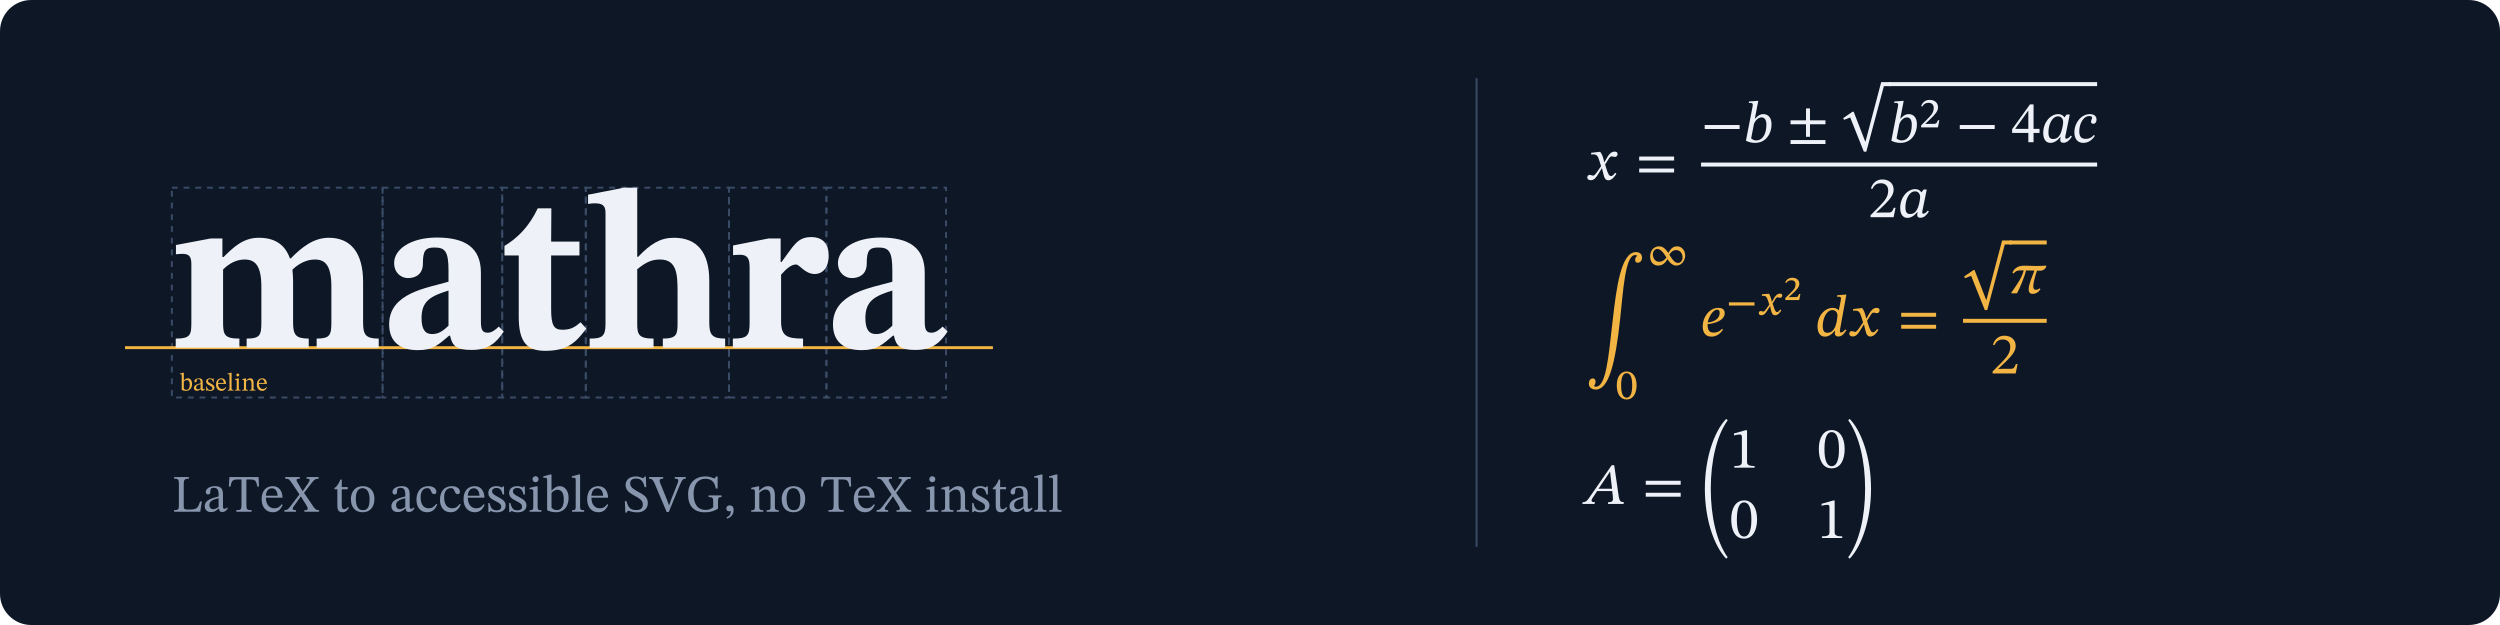
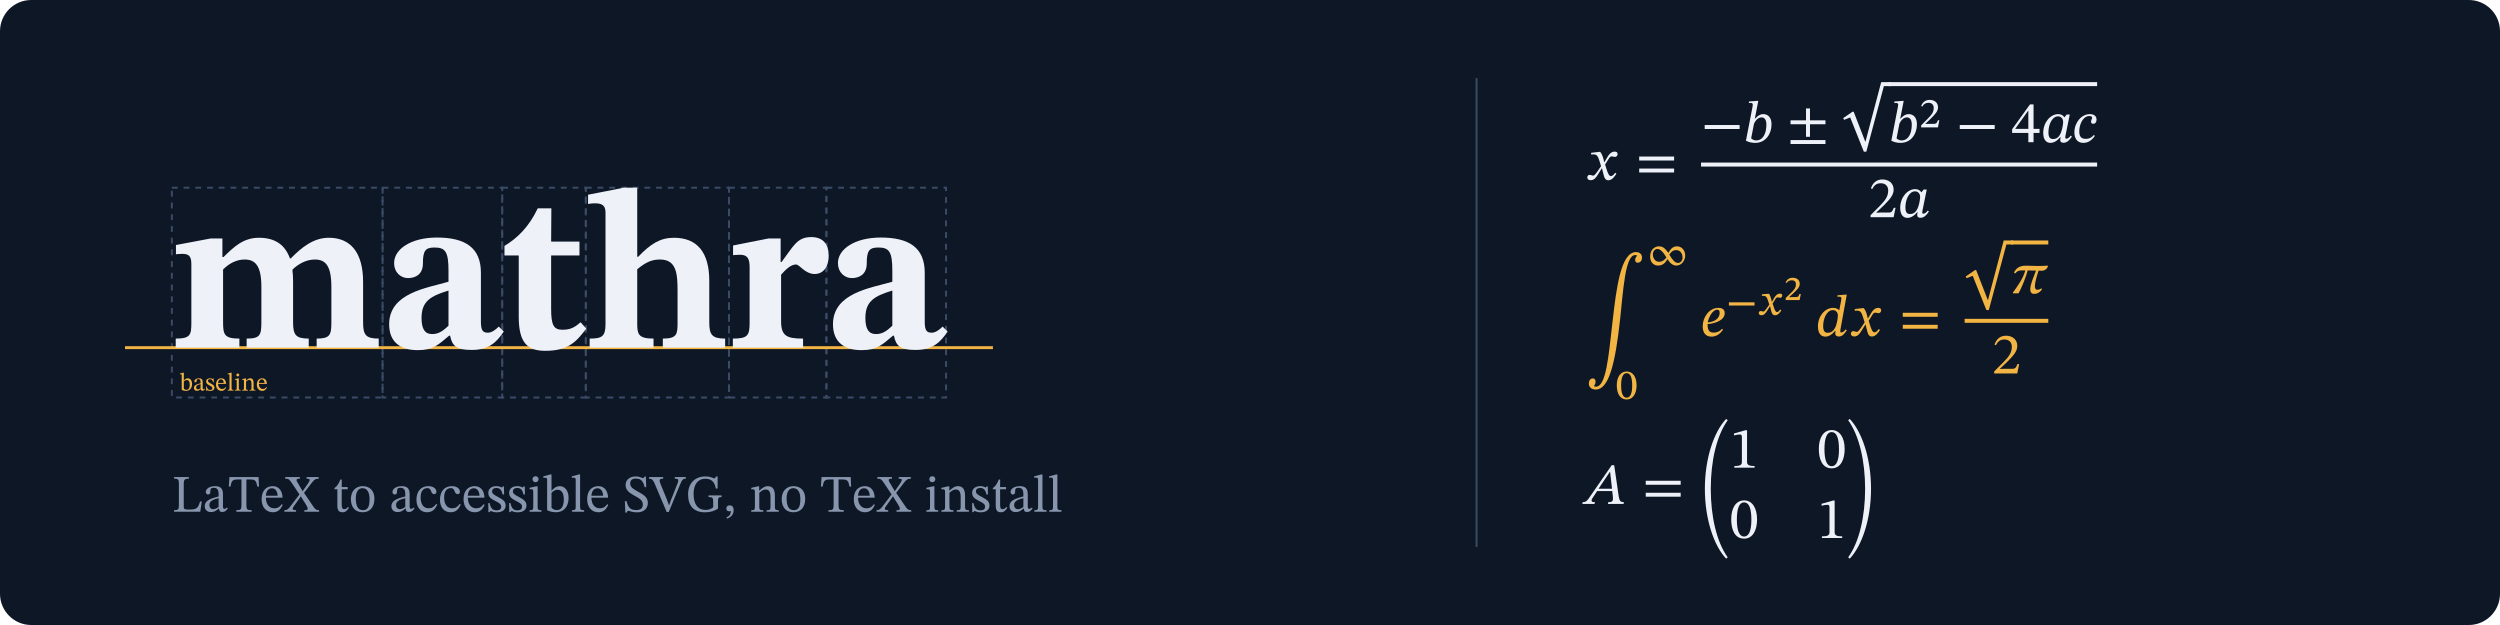
<svg xmlns="http://www.w3.org/2000/svg" viewBox="0 0 1280 320" width="1280" height="320" role="img" aria-label="mathra: LaTeX to accessible SVG, no TeX install">
  <rect width="1280" height="320" rx="16" fill="#0e1726" />
  <line x1="756" y1="40" x2="756" y2="280" stroke="#3a4b66" stroke-width="1" />
  <g fill="none" stroke="#3a4b66" stroke-width="1" stroke-dasharray="3 3">
    <rect x="88" y="96.1" width="107.88" height="107.42" />
    <rect x="195.88" y="96.1" width="61.25" height="107.42" />
    <rect x="257.13" y="96.1" width="42.8" height="107.42" />
    <rect x="299.93" y="96.1" width="73.31" height="107.42" />
    <rect x="373.24" y="96.1" width="49.88" height="107.42" />
    <rect x="423.12" y="96.1" width="61.25" height="107.42" />
  </g>
  <line x1="64" y1="178" x2="508.37" y2="178" stroke="#f2b544" stroke-width="1.5" />
  <g color="#eef2f8">
    <svg width="397.18" height="83.52" x="88" y="96.1" viewBox="0 -706 3424 720" data-w="3.424em" data-h="0.72em" style="vertical-align: -0.014em" role="img" aria-labelledby="mathra-42376402-speech" lang="en" data-mathra-version="1.8.0">
      <style>svg:root{color:#111}</style>
      <defs>
        <path id="mathra-42376402-g3286" d="M298 0 L298 40 C232 40 226 57 226 112 L226 345 C253 372 285 389 321 389 C368 389 395 362 395 268 L395 112 C395 56 390 40 330 40 L330 0 L604 0 L604 40 C546 40 535 57 535 112 L535 290 C535 309 534 327 532 344 C558 370 594 389 631 389 C678 389 704 362 704 268 L704 112 C704 56 698 40 639 40 L639 0 L913 0 L913 40 C855 40 844 57 844 112 L844 290 C844 422 787 485 693 485 C626 485 574 444 525 394 L521 394 C501 450 460 485 384 485 C314 485 272 443 228 400 L223 400 L223 482 L172 482 L18 453 L18 412 C18 412 28 414 45 414 C73 414 86 406 86 369 L86 112 C86 57 83 40 17 40 L17 0 Z" />
        <path id="mathra-42376402-g3272" d="M393 -10 C468 -10 502 22 535 71 L513 93 C498 78 481 66 465 66 C444 66 434 74 434 114 L434 331 C434 441 365 486 240 486 C124 486 51 434 51 374 C51 329 83 307 112 307 C147 307 178 325 178 371 C178 428 189 442 229 442 C277 442 291 424 291 339 L291 291 C196 263 29 242 29 103 C29 22 82 -11 155 -11 C224 -11 246 13 294 53 L298 53 C307 7 327 -10 393 -10 Z M218 60 C187 60 172 82 172 131 C172 206 213 228 291 252 L291 97 C262 69 244 60 218 60 Z" />
        <path id="mathra-42376402-g3293" d="M190 -14 C295 -14 330 30 371 84 L346 112 C322 92 305 79 266 79 C228 79 216 98 216 171 L216 407 L341 407 L341 468 L216 468 L217 615 L157 615 C117 531 66 483 10 449 L10 407 L73 407 L73 136 C73 21 112 -14 190 -14 Z" />
        <path id="mathra-42376402-g3279" d="M299 0 L299 40 C231 40 227 60 227 108 L227 346 C267 379 293 389 328 389 C402 389 405 323 405 247 L405 109 C405 59 402 40 340 40 L340 0 L615 0 L615 40 C556 40 545 58 545 112 L545 295 C545 420 492 485 389 485 C328 485 286 458 231 401 L227 401 L227 706 L168 706 L10 675 L10 634 C10 634 23 637 39 637 C66 637 87 632 87 597 L87 104 C87 49 71 40 17 40 L17 0 Z" />
        <path id="mathra-42376402-g3291" d="M327 0 L327 40 C256 40 230 51 230 116 L230 322 C253 348 274 367 296 367 C312 367 335 325 379 325 C409 325 440 348 440 406 C440 457 415 488 363 488 C300 488 285 448 232 378 L228 378 L228 482 L175 482 L18 451 L18 408 C18 408 29 410 49 410 C84 410 91 390 91 354 L91 109 C91 53 82 40 17 40 L17 0 Z" />
      </defs>
      <g fill="currentColor" stroke="none" transform="scale(1,-1)">
        <use href="#mathra-42376402-g3286" x="0" y="0" />
        <use href="#mathra-42376402-g3272" x="930" y="0" />
        <use href="#mathra-42376402-g3293" x="1458" y="0" />
        <use href="#mathra-42376402-g3279" x="1827" y="0" />
        <use href="#mathra-42376402-g3291" x="2459" y="0" />
        <use href="#mathra-42376402-g3272" x="2889" y="0" />
      </g>
      <text x="0" y="0" font-size="1000" textLength="3417" lengthAdjust="spacingAndGlyphs" fill="transparent" aria-hidden="true">𝐦𝐚𝐭𝐡𝐫𝐚</text>
    </svg>
  </g>
  <g color="#f2b544">
    <svg width="45.1" height="9.32" x="92" y="190.82" viewBox="0 -706 3469 717" data-w="3.469em" data-h="0.717em" style="vertical-align: -0.011em" role="img" aria-labelledby="mathra-b29d7ed1-speech" lang="en" data-mathra-version="1.8.0">
      <style>svg:root{color:#111}</style>
      <defs>
        <path id="mathra-b29d7ed1-g256" d="M163 706 L137 706 L8 671 L8 643 C8 643 20 645 36 645 C74 645 80 637 80 592 L80 30 C104 17 162 -10 247 -10 C386 -10 487 84 487 263 C487 393 419 485 320 485 C253 485 201 442 166 400 L163 400 Z M163 356 C181 380 225 417 276 417 C371 417 396 327 396 231 C396 120 360 31 265 31 C212 31 182 55 163 78 Z" />
        <path id="mathra-b29d7ed1-g255" d="M308 62 C314 18 324 -5 368 -5 C419 -5 443 16 476 64 L461 80 C447 65 433 55 414 55 C393 55 384 63 384 104 L384 331 C384 435 343 485 234 485 C125 485 58 431 58 375 C58 342 80 327 100 327 C128 327 144 342 144 373 C144 433 154 454 211 454 C271 454 301 421 301 334 L301 290 C215 263 38 237 38 105 C38 41 80 -7 157 -7 C221 -7 257 21 304 62 Z M301 92 C267 64 231 48 198 48 C155 48 126 79 126 129 C126 207 210 234 301 257 Z" />
        <path id="mathra-b29d7ed1-g274" d="M39 164 L42 -8 L63 -8 L84 15 L86 15 C112 4 142 -11 200 -11 C290 -11 368 25 368 119 C368 193 319 230 228 278 C144 321 111 346 111 385 C111 430 146 451 192 451 C253 451 290 422 312 327 L339 327 L336 480 L316 480 L299 459 L298 459 C273 471 243 485 193 485 C107 485 40 441 40 359 C40 285 81 250 172 204 C265 158 284 139 284 92 C284 45 248 26 198 26 C124 26 86 61 65 164 Z" />
        <path id="mathra-b29d7ed1-g259" d="M415 143 C383 101 352 65 271 65 C191 65 115 128 115 266 L431 266 C426 406 354 485 245 485 C128 485 34 405 34 238 C34 77 127 -10 247 -10 C350 -10 398 53 434 129 Z M114 303 C122 396 162 445 230 445 C301 445 334 377 337 303 Z" />
        <path id="mathra-b29d7ed1-g267" d="M260 29 C188 29 183 43 183 101 L183 706 L158 706 L26 671 L26 644 C26 644 41 646 58 646 C83 646 100 644 100 603 L100 101 C100 45 96 29 30 29 L30 0 L260 0 Z" />
        <path id="mathra-b29d7ed1-g263" d="M257 28 C190 28 185 43 185 101 L185 482 L159 482 L33 454 L33 425 C33 425 44 427 58 427 C87 427 102 423 102 380 L102 101 C102 44 99 28 32 28 L32 0 L257 0 Z M145 673 C110 673 88 647 88 617 C88 586 111 560 145 560 C180 560 202 586 202 617 C202 647 180 673 145 673 Z" />
        <path id="mathra-b29d7ed1-g269" d="M481 307 C481 422 438 485 347 485 C284 485 240 449 186 401 L182 401 L183 482 L160 482 L33 453 L33 424 C33 424 43 426 60 426 C87 426 102 418 102 382 L102 101 C102 45 99 28 32 28 L32 0 L261 0 L261 28 C189 28 185 45 185 101 L185 358 C215 385 252 421 306 421 C351 421 398 402 398 282 L398 101 C398 45 395 28 324 28 L324 0 L555 0 L555 28 C488 28 481 45 481 101 Z" />
      </defs>
      <g fill="currentColor" stroke="none" transform="scale(1,-1)">
        <use href="#mathra-b29d7ed1-g256" x="0" y="0" />
        <use href="#mathra-b29d7ed1-g255" x="522" y="0" />
        <use href="#mathra-b29d7ed1-g274" x="1002" y="0" />
        <use href="#mathra-b29d7ed1-g259" x="1397" y="0" />
        <use href="#mathra-b29d7ed1-g267" x="1861" y="0" />
        <use href="#mathra-b29d7ed1-g263" x="2144" y="0" />
        <use href="#mathra-b29d7ed1-g269" x="2429" y="0" />
        <use href="#mathra-b29d7ed1-g259" x="3005" y="0" />
      </g>
      <text x="0" y="0" font-size="1000" textLength="3469" lengthAdjust="spacingAndGlyphs" fill="transparent" aria-hidden="true">baseline</text>
    </svg>
  </g>
  <g color="#8796ad">
    <svg width="456.08" height="22.63" x="88" y="242.94" viewBox="0 -706 16892 838" data-w="16.892em" data-h="0.838em" style="vertical-align: -0.132em" role="img" aria-labelledby="mathra-f31a876e-speech" lang="en" data-mathra-version="1.8.0">
      <style>svg:root{color:#111}</style>
      <defs>
        <path id="mathra-f31a876e-g14" d="M568 195 L536 195 C497 79 481 42 347 42 L301 42 C242 42 225 51 225 95 L225 529 C225 607 242 627 323 627 L323 657 L42 657 L42 627 C122 627 133 607 133 530 L133 123 C133 45 122 30 42 30 L42 0 L538 0 Z" />
        <path id="mathra-f31a876e-g255" d="M308 62 C314 18 324 -5 368 -5 C419 -5 443 16 476 64 L461 80 C447 65 433 55 414 55 C393 55 384 63 384 104 L384 331 C384 435 343 485 234 485 C125 485 58 431 58 375 C58 342 80 327 100 327 C128 327 144 342 144 373 C144 433 154 454 211 454 C271 454 301 421 301 334 L301 290 C215 263 38 237 38 105 C38 41 80 -7 157 -7 C221 -7 257 21 304 62 Z M301 92 C267 64 231 48 198 48 C155 48 126 79 126 129 C126 207 210 234 301 257 Z" />
        <path id="mathra-f31a876e-g22" d="M587 477 L579 657 L26 657 L15 477 L46 477 C67 586 81 612 191 612 L255 612 L255 131 C255 40 241 30 157 30 L157 0 L447 0 L447 30 C361 30 348 40 348 131 L348 612 L411 612 C522 612 534 586 556 477 Z" />
        <path id="mathra-f31a876e-g259" d="M415 143 C383 101 352 65 271 65 C191 65 115 128 115 266 L431 266 C426 406 354 485 245 485 C128 485 34 405 34 238 C34 77 127 -10 247 -10 C350 -10 398 53 434 129 Z M114 303 C122 396 162 445 230 445 C301 445 334 377 337 303 Z" />
        <path id="mathra-f31a876e-g26" d="M660 0 L660 29 C610 30 590 41 557 89 L374 357 L513 538 C568 611 588 625 652 627 L652 657 L422 657 L422 627 C470 627 481 619 481 604 C481 588 470 568 454 542 L349 391 L347 391 L291 486 C267 533 232 574 232 598 C232 619 247 627 284 627 L295 627 L295 657 L17 657 L17 627 C86 627 96 612 144 542 L287 328 L120 108 C72 45 55 31 2 29 L2 0 L223 0 L223 29 C170 29 159 40 159 57 C159 76 179 103 192 120 L313 291 L315 291 L344 241 L407 142 C433 101 443 78 443 57 C443 35 429 29 390 29 L380 29 L380 0 Z" />
        <path id="mathra-f31a876e-g275" d="M293 90 C268 62 255 49 223 49 C184 49 175 73 175 144 L175 426 L288 426 L288 468 L175 468 L176 610 L150 610 C114 525 84 478 37 449 L37 426 L92 426 L92 116 C92 26 121 -10 188 -10 C252 -10 273 20 312 74 Z" />
        <path id="mathra-f31a876e-g270" d="M258 485 C123 485 34 387 34 242 C34 80 118 -10 258 -10 C388 -10 480 78 480 246 C480 394 395 485 258 485 Z M254 447 C343 447 388 364 388 241 C388 78 344 30 262 30 C176 29 127 96 127 255 C127 383 178 447 254 447 Z" />
        <path id="mathra-f31a876e-g257" d="M408 148 C363 90 329 65 264 65 C161 65 112 151 112 273 C112 388 161 448 242 448 C328 448 295 334 369 334 C397 334 411 350 411 379 C411 437 353 485 259 485 C115 485 33 383 33 226 C33 87 108 -10 233 -10 C340 -10 389 53 427 134 Z" />
        <path id="mathra-f31a876e-g274" d="M39 164 L42 -8 L63 -8 L84 15 L86 15 C112 4 142 -11 200 -11 C290 -11 368 25 368 119 C368 193 319 230 228 278 C144 321 111 346 111 385 C111 430 146 451 192 451 C253 451 290 422 312 327 L339 327 L336 480 L316 480 L299 459 L298 459 C273 471 243 485 193 485 C107 485 40 441 40 359 C40 285 81 250 172 204 C265 158 284 139 284 92 C284 45 248 26 198 26 C124 26 86 61 65 164 Z" />
        <path id="mathra-f31a876e-g263" d="M257 28 C190 28 185 43 185 101 L185 482 L159 482 L33 454 L33 425 C33 425 44 427 58 427 C87 427 102 423 102 380 L102 101 C102 44 99 28 32 28 L32 0 L257 0 Z M145 673 C110 673 88 647 88 617 C88 586 111 560 145 560 C180 560 202 586 202 617 C202 647 180 673 145 673 Z" />
        <path id="mathra-f31a876e-g256" d="M163 706 L137 706 L8 671 L8 643 C8 643 20 645 36 645 C74 645 80 637 80 592 L80 30 C104 17 162 -10 247 -10 C386 -10 487 84 487 263 C487 393 419 485 320 485 C253 485 201 442 166 400 L163 400 Z M163 356 C181 380 225 417 276 417 C371 417 396 327 396 231 C396 120 360 31 265 31 C212 31 182 55 163 78 Z" />
        <path id="mathra-f31a876e-g267" d="M260 29 C188 29 183 43 183 101 L183 706 L158 706 L26 671 L26 644 C26 644 41 646 58 646 C83 646 100 644 100 603 L100 101 C100 45 96 29 30 29 L30 0 L260 0 Z" />
        <path id="mathra-f31a876e-g21" d="M440 467 L433 667 L407 667 C402 646 392 638 376 638 C352 638 330 669 239 669 C135 668 49 612 49 507 C49 402 130 354 210 308 C292 261 376 226 376 138 C376 62 329 32 254 32 C152 31 101 63 66 201 L35 201 L44 -15 L75 -15 C76 5 88 18 102 18 C125 18 164 -12 268 -12 C384 -12 471 51 471 167 C471 286 372 331 283 381 C208 424 136 460 136 535 C136 597 175 629 243 629 C344 630 382 577 410 467 Z" />
        <path id="mathra-f31a876e-g24" d="M407 226 L372 126 L367 126 L328 231 L207 528 C195 557 190 576 190 589 C190 626 232 627 258 627 L258 657 L-10 657 L-10 627 C44 627 66 603 95 536 L324 -5 L364 -5 L570 497 C618 610 631 627 687 627 L687 657 L477 657 L477 627 C524 627 544 620 544 593 C544 575 539 559 533 544 Z" />
        <path id="mathra-f31a876e-g9" d="M685 310 L438 310 L438 278 C514 278 526 264 526 192 L526 84 C486 54 446 34 384 34 C241 34 154 134 154 338 C154 515 236 626 377 626 C483 626 553 573 576 440 L610 440 L610 669 L581 669 C568 647 562 633 545 633 C520 633 486 669 376 669 C188 669 50 548 50 326 C50 112 158 -11 370 -11 C480 -11 545 15 617 57 L617 202 C617 264 629 278 685 278 Z" />
        <path id="mathra-f31a876e-g1048" d="M70 -132 C110 -114 194 -80 194 33 C194 88 167 121 117 121 C77 121 55 94 55 62 C55 33 71 8 110 8 C121 8 130 10 141 14 C141 -67 95 -91 58 -107 Z" />
        <path id="mathra-f31a876e-g269" d="M481 307 C481 422 438 485 347 485 C284 485 240 449 186 401 L182 401 L183 482 L160 482 L33 453 L33 424 C33 424 43 426 60 426 C87 426 102 418 102 382 L102 101 C102 45 99 28 32 28 L32 0 L261 0 L261 28 C189 28 185 45 185 101 L185 358 C215 385 252 421 306 421 C351 421 398 402 398 282 L398 101 C398 45 395 28 324 28 L324 0 L555 0 L555 28 C488 28 481 45 481 101 Z" />
      </defs>
      <g fill="currentColor" stroke="none" transform="scale(1,-1)">
        <use href="#mathra-f31a876e-g14" x="0" y="0" />
        <use href="#mathra-f31a876e-g255" x="585" y="0" />
        <use href="#mathra-f31a876e-g22" x="1065" y="0" />
        <use href="#mathra-f31a876e-g259" x="1668" y="0" />
        <use href="#mathra-f31a876e-g26" x="2132" y="0" />
        <use href="#mathra-f31a876e-g275" x="3046" y="0" />
        <use href="#mathra-f31a876e-g270" x="3361" y="0" />
        <use href="#mathra-f31a876e-g255" x="4125" y="0" />
        <use href="#mathra-f31a876e-g257" x="4605" y="0" />
        <use href="#mathra-f31a876e-g257" x="5051" y="0" />
        <use href="#mathra-f31a876e-g259" x="5497" y="0" />
        <use href="#mathra-f31a876e-g274" x="5961" y="0" />
        <use href="#mathra-f31a876e-g274" x="6356" y="0" />
        <use href="#mathra-f31a876e-g263" x="6751" y="0" />
        <use href="#mathra-f31a876e-g256" x="7036" y="0" />
        <use href="#mathra-f31a876e-g267" x="7558" y="0" />
        <use href="#mathra-f31a876e-g259" x="7841" y="0" />
        <use href="#mathra-f31a876e-g21" x="8555" y="0" />
        <use href="#mathra-f31a876e-g24" x="9059" y="0" />
        <use href="#mathra-f31a876e-g9" x="9739" y="0" />
        <use href="#mathra-f31a876e-g1048" x="10459" y="0" />
        <use href="#mathra-f31a876e-g269" x="10954" y="0" />
        <use href="#mathra-f31a876e-g270" x="11530" y="0" />
        <use href="#mathra-f31a876e-g22" x="12294" y="0" />
        <use href="#mathra-f31a876e-g259" x="12897" y="0" />
        <use href="#mathra-f31a876e-g26" x="13361" y="0" />
        <use href="#mathra-f31a876e-g263" x="14275" y="0" />
        <use href="#mathra-f31a876e-g269" x="14560" y="0" />
        <use href="#mathra-f31a876e-g274" x="15136" y="0" />
        <use href="#mathra-f31a876e-g275" x="15531" y="0" />
        <use href="#mathra-f31a876e-g255" x="15846" y="0" />
        <use href="#mathra-f31a876e-g267" x="16326" y="0" />
        <use href="#mathra-f31a876e-g267" x="16609" y="0" />
      </g>
      <text x="0" y="0" font-size="1000" textLength="16892" lengthAdjust="spacingAndGlyphs" fill="transparent" aria-hidden="true">LaTeX to accessible SVG, no TeX install</text>
    </svg>
  </g>
  <g color="#eef2f8">
    <svg width="265.33" height="71.85" x="812" y="39.71" viewBox="0 -1742.85 8844.244 2394.85" data-w="8.844em" data-h="2.395em" style="vertical-align: -0.652em" role="img" aria-labelledby="mathra-e9ace05a-speech" lang="en" data-mathra-version="1.8.0">
      <style>svg:root{color:#111}</style>
      <defs>
        <path id="mathra-e9ace05a-g3354" d="M315 298 L312 298 L300 349 C286 403 267 447 243 475 L228 475 L89 459 L89 429 C89 429 104 432 120 432 C186 433 203 406 230 322 L258 231 L186 126 C147 70 129 69 125 69 C108 69 84 82 62 82 C38 82 23 60 23 40 C23 15 38 -9 81 -9 C141 -9 174 38 206 90 L270 194 L274 194 L299 93 C313 28 335 -10 381 -10 C449 -10 491 58 520 102 L499 118 C472 82 453 62 427 62 C396 62 376 99 348 191 L327 259 L388 356 C405 384 419 398 442 398 C455 398 478 388 494 388 C521 388 540 411 540 435 C540 463 528 479 490 479 C431 479 391 430 364 382 Z" />
        <path id="mathra-e9ace05a-g1202" d="M658 327 L658 395 L62 395 L62 327 Z M658 123 L658 190 L62 190 L62 123 Z" />
        <path id="mathra-e9ace05a-g1197" d="M658 225 L658 293 L62 293 L62 225 Z" />
        <path id="mathra-e9ace05a-g3327" d="M198 402 L257 705 L235 705 L97 694 L97 668 C97 668 116 670 127 670 C147 670 163 663 163 641 C163 629 160 610 159 606 L46 25 C95 0 146 -12 204 -12 C382 -12 483 140 483 304 C483 424 421 479 342 479 C289 479 246 450 203 402 Z M184 316 C205 363 249 423 313 423 C358 423 395 390 395 300 C395 148 338 30 219 30 C177 30 148 54 135 66 Z" />
        <path id="mathra-e9ace05a-g1199" d="M658 306 L658 373 L394 373 L394 576 L326 576 L326 373 L62 373 L62 306 L326 306 L326 92 L394 92 L394 306 Z M658 -31 L658 36 L62 36 L62 -31 Z" />
        <path id="mathra-e9ace05a-g1657" d="M667 922 L399 -93 L395 -93 L197 417 L177 417 L18 307 L34 279 L138 319 L371 -265 L413 -265 L713 854 L829 854 L829 922 Z" />
        <path id="mathra-e9ace05a-g4275" d="M489 174 L454 174 C428 109 416 87 359 87 L229 87 L151 83 L151 90 L276 211 C387 320 457 393 457 491 C457 604 372 671 253 671 C150 671 79 614 46 521 L73 508 C110 573 156 600 228 600 C306 600 352 549 352 478 C352 365 299 305 187 193 L45 49 L45 0 L455 0 Z" />
        <path id="mathra-e9ace05a-g1141" d="M481 158 L481 227 L379 227 L379 645 L318 645 L13 221 L13 158 L290 158 L290 0 L379 0 L379 158 Z M290 227 L68 227 L68 231 L286 536 L290 536 Z" />
        <path id="mathra-e9ace05a-g3326" d="M502 472 L449 472 L413 426 L409 426 C388 456 358 479 305 479 C174 479 49 341 49 159 C49 43 100 -12 172 -12 C229 -12 288 22 339 85 L346 85 C343 67 339 53 339 38 C339 5 359 -10 395 -10 C455 -10 497 33 539 97 L519 112 C506 95 477 60 445 60 C429 60 425 68 425 81 C425 96 430 118 430 118 Z M389 344 C389 313 378 240 358 181 C329 96 285 54 218 54 C168 54 138 77 138 169 C138 303 202 441 302 441 C358 441 389 397 389 344 Z" />
        <path id="mathra-e9ace05a-g3328" d="M358 123 C327 85 288 57 219 57 C161 57 109 77 109 184 C109 300 170 446 280 446 C312 446 329 434 329 419 C329 403 310 375 310 349 C310 327 324 314 348 314 C385 314 404 346 404 386 C404 451 353 479 290 479 C146 479 26 335 26 169 C26 68 71 -12 179 -12 C269 -12 334 44 375 108 Z" />
        <path id="mathra-e9ace05a-g1139" d="M464 160 L435 160 C412 100 399 79 346 79 L207 79 L137 76 L137 81 L269 206 C375 313 432 382 432 471 C432 576 353 644 240 644 C143 644 75 588 44 491 L68 481 C105 556 149 579 214 579 C291 579 339 531 339 456 C339 351 289 288 190 186 L38 34 L38 0 L432 0 Z" />
      </defs>
      <g fill="currentColor" stroke="none" transform="scale(1,-1)">
        <use href="#mathra-e9ace05a-g3354" x="0" y="0" />
        <use href="#mathra-e9ace05a-g1202" x="846.778" y="0" />
        <use href="#mathra-e9ace05a-g1197" x="1964.556" y="640" />
        <use href="#mathra-e9ace05a-g3327" x="2684.556" y="640" />
        <use href="#mathra-e9ace05a-g1199" x="3429.778" y="640" />
        <use href="#mathra-e9ace05a-g1657" x="4372" y="742.85" />
        <use href="#mathra-e9ace05a-g3327" x="5166" y="640" />
        <use href="#mathra-e9ace05a-g4275" transform="translate(5689 892) scale(0.7)" />
        <use href="#mathra-e9ace05a-g1197" x="6318.023" y="640" />
        <use href="#mathra-e9ace05a-g1141" x="7260.244" y="640" />
        <use href="#mathra-e9ace05a-g3326" x="7755.244" y="640" />
        <use href="#mathra-e9ace05a-g3328" x="8310.244" y="640" />
        <rect x="5166" y="1596.85" width="3558.245" height="68" />
        <use href="#mathra-e9ace05a-g1139" x="4819.4" y="-640" />
        <use href="#mathra-e9ace05a-g3326" x="5314.4" y="-640" />
        <rect x="1964.556" y="224" width="6759.689" height="68" />
      </g>
      <text x="0" y="0" font-size="1000" textLength="8844.244" lengthAdjust="spacingAndGlyphs" fill="transparent" aria-hidden="true">x = (−b ± √(b^2 − 4ac))/(2a)</text>
    </svg>
  </g>
  <g color="#f2b544">
-     <svg width="239.52" height="83.73" x="812" y="120.79" viewBox="0 -1707 7984.139 2791.1" data-w="7.984em" data-h="2.791em" style="vertical-align: -1.084em" role="img" aria-labelledby="mathra-344154fb-speech" lang="en" data-mathra-version="1.8.0">
+     <svg width="240.33" height="83.73" x="812" y="120.79" viewBox="0 -1707 8011.139 2791.1" data-w="8.011em" data-h="2.791em" style="vertical-align: -1.084em" role="img" aria-labelledby="mathra-344154fb-speech" lang="en" data-mathra-version="1.8.0">
      <style>svg:root{color:#111}</style>
      <defs>
        <path id="mathra-344154fb-g1699" d="M873 1365 C851 1346 840 1324 840 1297 C840 1264 857 1247 883 1247 C916 1247 957 1273 957 1334 C957 1398 913 1429 853 1429 C594 1429 518 800 456 259 C382 -395 341 -868 169 -868 C149 -868 140 -861 140 -861 L140 -855 C153 -835 164 -812 164 -783 C164 -749 148 -727 118 -727 C81 -727 50 -757 50 -816 C50 -868 85 -917 168 -917 C388 -917 500 -488 584 290 C636 769 669 1378 839 1378 C862 1378 873 1371 873 1371 Z" />
        <path id="mathra-344154fb-g6126" d="M284 0 C388 0 462 58 511 157 C579 57 643 0 730 0 C868 0 946 137 946 242 C946 387 845 469 749 469 C638 469 587 399 537 309 C434 448 381 469 299 469 C237 469 91 418 91 219 C91 68 190 0 284 0 Z M309 92 C212 92 157 183 157 275 C157 343 205 405 266 405 C336 405 405 337 487 200 L487 197 C458 157 402 92 309 92 Z M772 64 C697 64 638 134 560 264 L560 268 C590 313 633 377 729 377 C825 377 881 292 881 194 C881 123 832 64 772 64 Z" />
        <path id="mathra-344154fb-g4273" d="M532 331 C532 546 430 669 292 669 C144 669 49 540 49 333 C49 147 119 -13 290 -13 C459 -13 532 154 532 331 Z M425 324 C425 129 376 30 290 30 C204 30 155 127 155 328 C155 532 202 628 290 628 C379 628 425 533 425 324 Z" />
        <path id="mathra-344154fb-g3330" d="M357 122 C317 72 262 57 216 57 C149 57 112 88 112 189 L112 202 C228 211 404 262 404 390 C404 467 339 479 296 479 C139 479 28 319 28 164 C28 84 58 -12 177 -12 C243 -12 315 17 375 107 Z M114 231 C133 330 202 448 276 448 C306 448 318 428 318 393 C318 298 227 238 114 231 Z" />
        <path id="mathra-344154fb-g4284" d="M698 227 L698 305 L74 305 L74 227 Z" />
        <path id="mathra-344154fb-g4450" d="M353 321 L347 321 L333 385 C323 421 304 478 283 513 L260 513 L106 501 L106 463 C106 463 118 464 133 464 C201 466 225 439 255 348 L286 249 L208 140 C165 80 149 80 142 80 C142 80 142 80 142 80 C129 80 93 93 71 93 C48 93 30 67 30 44 C30 18 47 -10 95 -10 C159 -10 195 40 231 95 L302 207 L307 207 L329 109 C347 31 370 -10 428 -10 C506 -10 549 63 579 110 L553 130 C522 91 504 68 477 68 C445 68 422 100 392 201 L367 275 L434 384 C451 411 465 427 494 427 C505 427 537 415 551 415 C579 415 602 442 602 469 C602 500 589 517 546 517 C480 517 437 466 405 413 Z" />
        <path id="mathra-344154fb-g4524" d="M521 188 L479 188 C452 116 440 94 379 94 L252 94 L166 88 L166 98 L291 213 C407 324 488 400 488 505 C488 625 398 693 269 693 C159 693 88 634 49 547 L80 530 C116 585 165 614 244 614 C327 614 370 564 370 497 C370 376 317 318 191 198 L53 64 L53 0 L485 0 Z" />
        <path id="mathra-344154fb-g3329" d="M529 705 L507 705 L371 694 L371 668 C371 668 390 670 402 670 C432 670 437 656 437 639 C437 625 434 607 434 607 L401 439 L398 439 C374 464 341 479 296 479 C157 479 37 340 37 162 C37 45 89 -12 163 -12 C222 -12 279 24 329 85 L337 85 C335 73 332 54 332 42 C332 11 353 -10 393 -10 C462 -10 499 53 530 97 L510 112 C496 93 469 60 437 60 C424 60 418 65 418 79 C418 92 423 121 423 121 Z M346 177 C319 101 274 54 206 54 C157 54 126 78 126 169 C126 299 190 441 291 441 C349 441 377 394 377 351 C377 333 372 252 346 177 Z" />
        <path id="mathra-344154fb-g3354" d="M315 298 L312 298 L300 349 C286 403 267 447 243 475 L228 475 L89 459 L89 429 C89 429 104 432 120 432 C186 433 203 406 230 322 L258 231 L186 126 C147 70 129 69 125 69 C108 69 84 82 62 82 C38 82 23 60 23 40 C23 15 38 -9 81 -9 C141 -9 174 38 206 90 L270 194 L274 194 L299 93 C313 28 335 -10 381 -10 C449 -10 491 58 520 102 L499 118 C472 82 453 62 427 62 C396 62 376 99 348 191 L327 259 L388 356 C405 384 419 398 442 398 C455 398 478 388 494 388 C521 388 540 411 540 435 C540 463 528 479 490 479 C431 479 391 430 364 382 Z" />
        <path id="mathra-344154fb-g1202" d="M658 327 L658 395 L62 395 L62 327 Z M658 123 L658 190 L62 190 L62 123 Z" />
        <path id="mathra-344154fb-g1657" d="M667 922 L399 -93 L395 -93 L197 417 L177 417 L18 307 L34 279 L138 319 L371 -265 L413 -265 L713 854 L829 854 L829 922 Z" />
        <path id="mathra-344154fb-g4030" d="M625 473 C571 469 513 467 451 467 C380 468 324 472 252 472 C157 472 90 442 48 354 L70 339 C113 391 135 392 242 392 C218 307 189 249 137 169 C88 93 76 77 31 14 L31 0 L126 0 C167 68 258 285 281 391 C330 391 375 389 424 388 C383 277 326 154 326 68 C326 26 343 -9 391 -9 C452 -9 494 20 527 69 L514 86 C497 73 479 61 444 61 C412 61 405 94 405 121 C405 197 452 339 468 387 C493 386 507 386 522 386 C589 386 622 436 627 461 Z" />
        <path id="mathra-344154fb-g1139" d="M464 160 L435 160 C412 100 399 79 346 79 L207 79 L137 76 L137 81 L269 206 C375 313 432 382 432 471 C432 576 353 644 240 644 C143 644 75 588 44 491 L68 481 C105 556 149 579 214 579 C291 579 339 531 339 456 C339 351 289 288 190 186 L38 34 L38 0 L432 0 Z" />
      </defs>
      <g fill="currentColor" stroke="none" transform="scale(1,-1)">
        <use href="#mathra-344154fb-g1699" x="0" y="2" />
        <use href="#mathra-344154fb-g6126" transform="translate(1032 1201) scale(0.7)" />
        <use href="#mathra-344154fb-g4273" transform="translate(492 -1075) scale(0.7)" />
        <use href="#mathra-344154fb-g3330" x="1964.567" y="0" />
        <use href="#mathra-344154fb-g4284" transform="translate(2388.567 360) scale(0.7)" />
        <use href="#mathra-344154fb-g4450" transform="translate(2928.967 360) scale(0.7)" />
-         <use href="#mathra-344154fb-g4524" transform="translate(3373.466 612) scale(0.55)" />
-         <use href="#mathra-344154fb-g3329" x="3915.583" y="0" />
-         <use href="#mathra-344154fb-g3354" x="4471.583" y="0" />
-         <use href="#mathra-344154fb-g1202" x="5318.361" y="0" />
-         <use href="#mathra-344154fb-g1657" x="6436.139" y="707" />
-         <use href="#mathra-344154fb-g4030" x="7230.139" y="727" />
-         <rect x="7230.139" y="1561" width="634" height="68" />
-         <use href="#mathra-344154fb-g1139" x="6902.639" y="-640" />
-         <rect x="6436.139" y="224" width="1428" height="68" />
-       </g>
-       <text x="0" y="0" font-size="1000" textLength="7984.139" lengthAdjust="spacingAndGlyphs" fill="transparent" aria-hidden="true">∫_0^∞ e^(−x^2) dx = (√π)/2</text>
+         <use href="#mathra-344154fb-g4524" transform="translate(3380.466 612) scale(0.55)" />
+         <use href="#mathra-344154fb-g3329" x="3922.583" y="0" />
+         <use href="#mathra-344154fb-g3354" x="4498.583" y="0" />
+         <use href="#mathra-344154fb-g1202" x="5345.361" y="0" />
+         <use href="#mathra-344154fb-g1657" x="6463.139" y="707" />
+         <use href="#mathra-344154fb-g4030" x="7257.139" y="727" />
+         <rect x="7257.139" y="1561" width="634" height="68" />
+         <use href="#mathra-344154fb-g1139" x="6929.639" y="-640" />
+         <rect x="6463.139" y="224" width="1428" height="68" />
+       </g>
+       <text x="0" y="0" font-size="1000" textLength="8011.139" lengthAdjust="spacingAndGlyphs" fill="transparent" aria-hidden="true">∫_0^∞ e^(−x^2) dx = (√π)/2</text>
    </svg>
  </g>
  <g color="#eef2f8">
    <svg width="150.02" height="72" x="810.14" y="214.26" viewBox="-62 -1458 5000.556 2400" data-w="5.001em" data-h="2.4em" style="vertical-align: -0.942em" role="img" aria-labelledby="mathra-99adea0b-speech" lang="en" data-mathra-version="1.8.0">
      <style>svg:root{color:#111}</style>
      <defs>
        <path id="mathra-99adea0b-g3300" d="M642 0 L648 30 C588 30 574 53 561 119 L482 661 L440 661 L94 160 C19 46 0 30 -55 30 L-62 0 L147 0 L154 30 C110 30 96 36 96 57 C96 76 107 94 121 113 L191 219 L449 219 L459 129 C460 117 461 103 461 87 C461 37 430 30 381 30 L375 0 Z M445 259 L215 259 L409 548 L412 548 Z" />
        <path id="mathra-99adea0b-g1202" d="M658 327 L658 395 L62 395 L62 327 Z M658 123 L658 190 L62 190 L62 123 Z" />
        <path id="mathra-99adea0b-g1306" d="M73 270 C73 -260 233 -708 436 -922 L463 -900 C273 -636 174 -202 174 270 C174 742 273 1176 463 1440 L436 1462 C233 1248 73 800 73 270 Z" />
        <path id="mathra-99adea0b-g1138" d="M426 0 L426 28 C334 28 297 46 297 95 L297 639 L268 639 L74 584 L74 551 C105 561 156 567 176 567 C201 567 209 553 209 518 L209 95 C209 45 174 28 80 28 L80 0 Z" />
        <path id="mathra-99adea0b-g1137" d="M468 317 C468 523 378 642 249 642 C104 642 27 510 27 320 C27 143 86 -11 247 -11 C404 -11 468 146 468 317 Z M371 311 C371 119 326 25 247 25 C167 25 123 121 123 315 C123 513 167 608 246 608 C328 608 371 514 371 311 Z" />
        <path id="mathra-99adea0b-g1318" d="M423 270 C423 800 263 1248 60 1462 L33 1440 C223 1176 322 742 322 270 C322 -202 223 -636 33 -900 L60 -922 C263 -708 423 -260 423 270 Z" />
      </defs>
      <g fill="currentColor" stroke="none" transform="scale(1,-1)">
        <use href="#mathra-99adea0b-g3300" x="0" y="0" />
        <use href="#mathra-99adea0b-g1202" x="958.778" y="0" />
        <use href="#mathra-99adea0b-g1306" x="1956.556" y="-12" />
        <use href="#mathra-99adea0b-g1138" x="2452.556" y="618" />
        <use href="#mathra-99adea0b-g1137" x="3947.556" y="618" />
        <use href="#mathra-99adea0b-g1137" x="2452.556" y="-582" />
        <use href="#mathra-99adea0b-g1138" x="3947.556" y="-582" />
        <use href="#mathra-99adea0b-g1318" x="4442.556" y="-12" />
      </g>
      <text x="0" y="0" font-size="1000" textLength="4938.556" lengthAdjust="spacingAndGlyphs" fill="transparent" aria-hidden="true">A = ([1, 0], [0, 1])</text>
    </svg>
  </g>
</svg>
